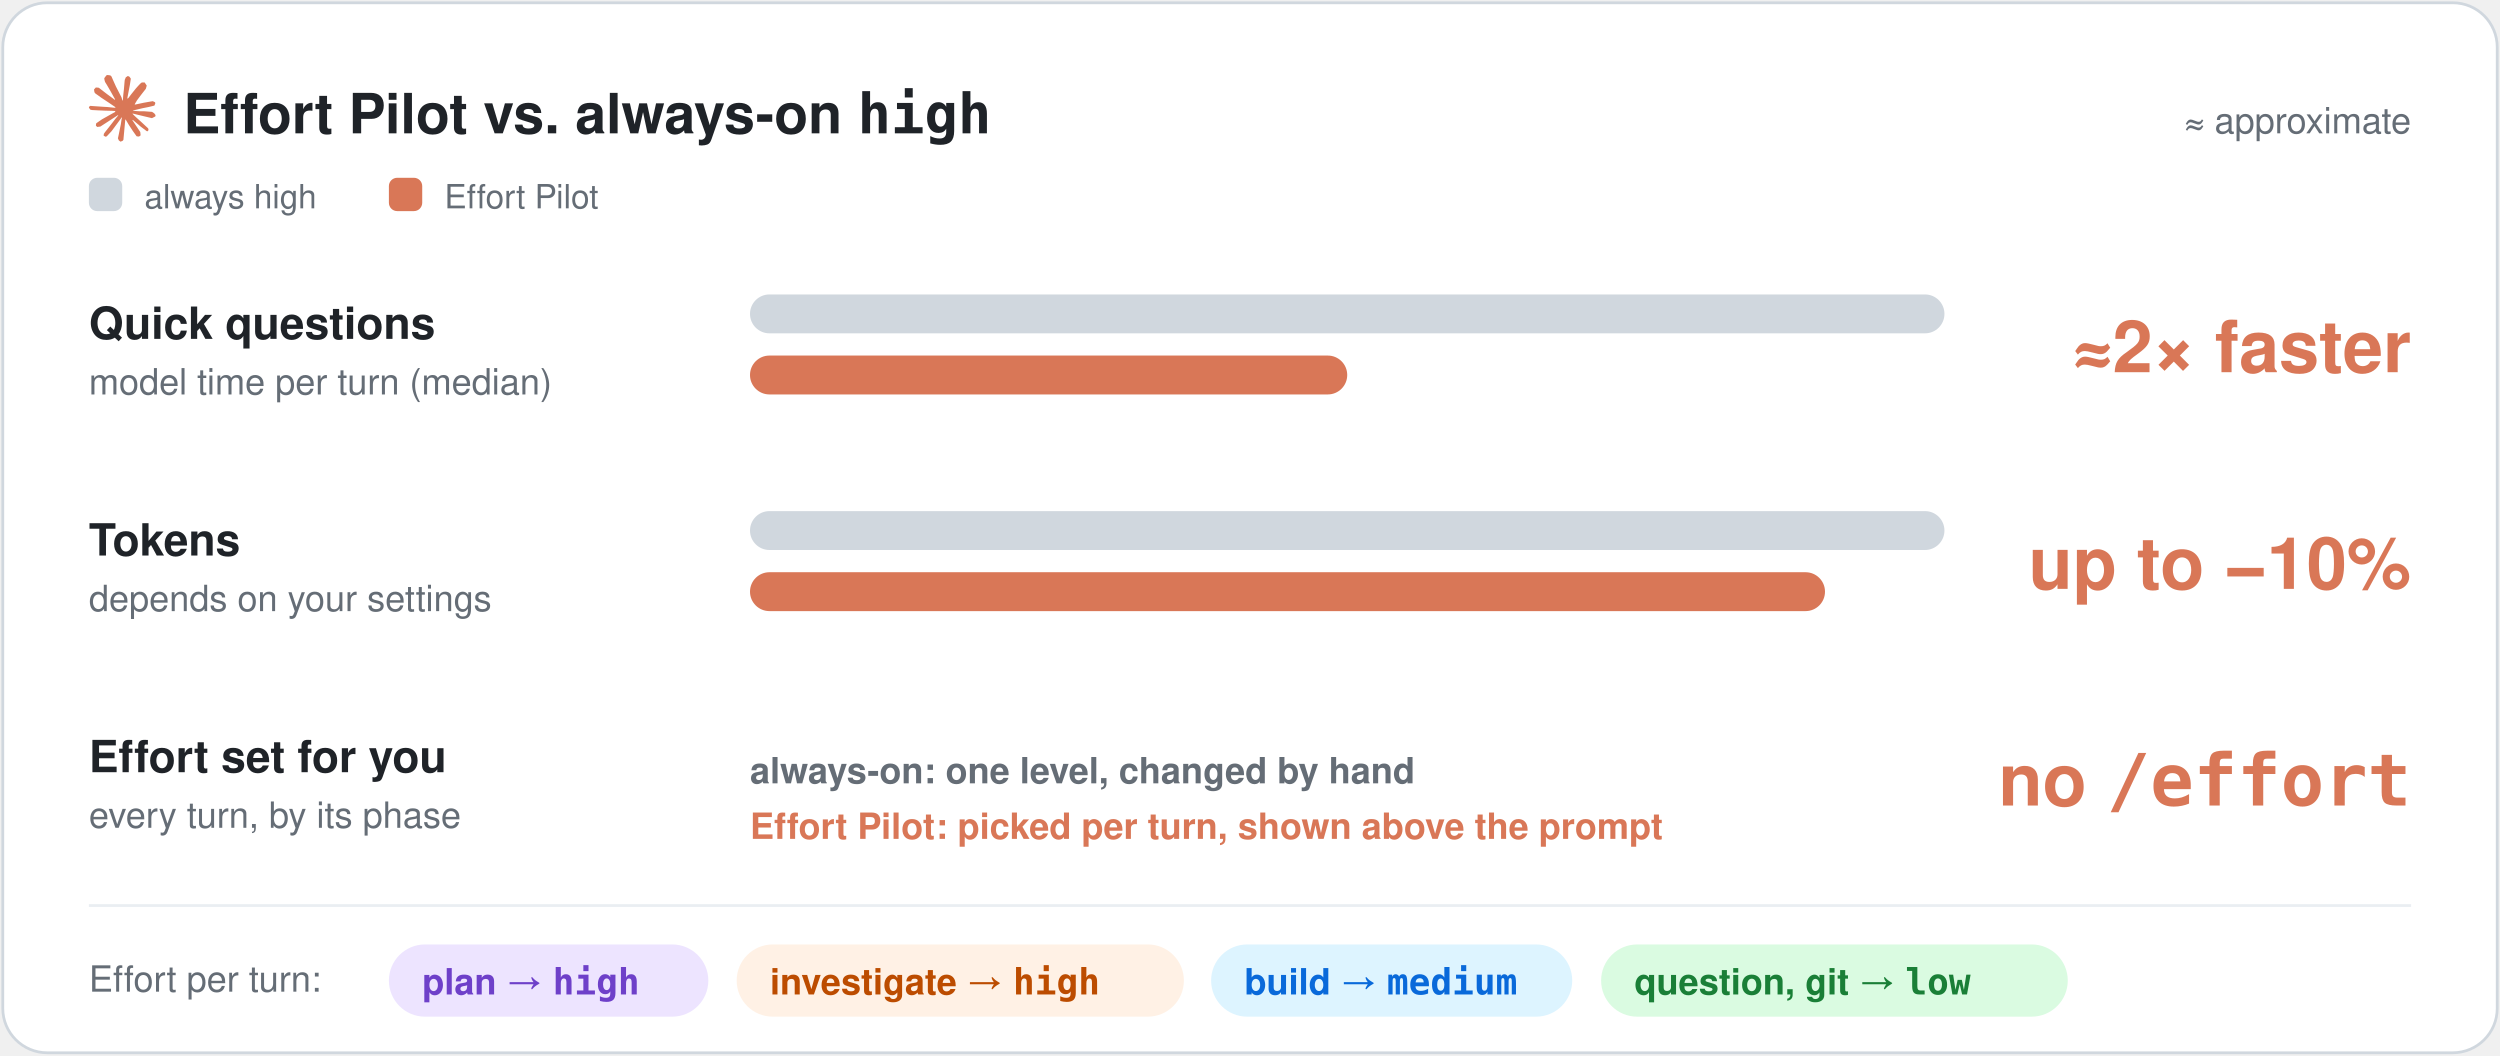
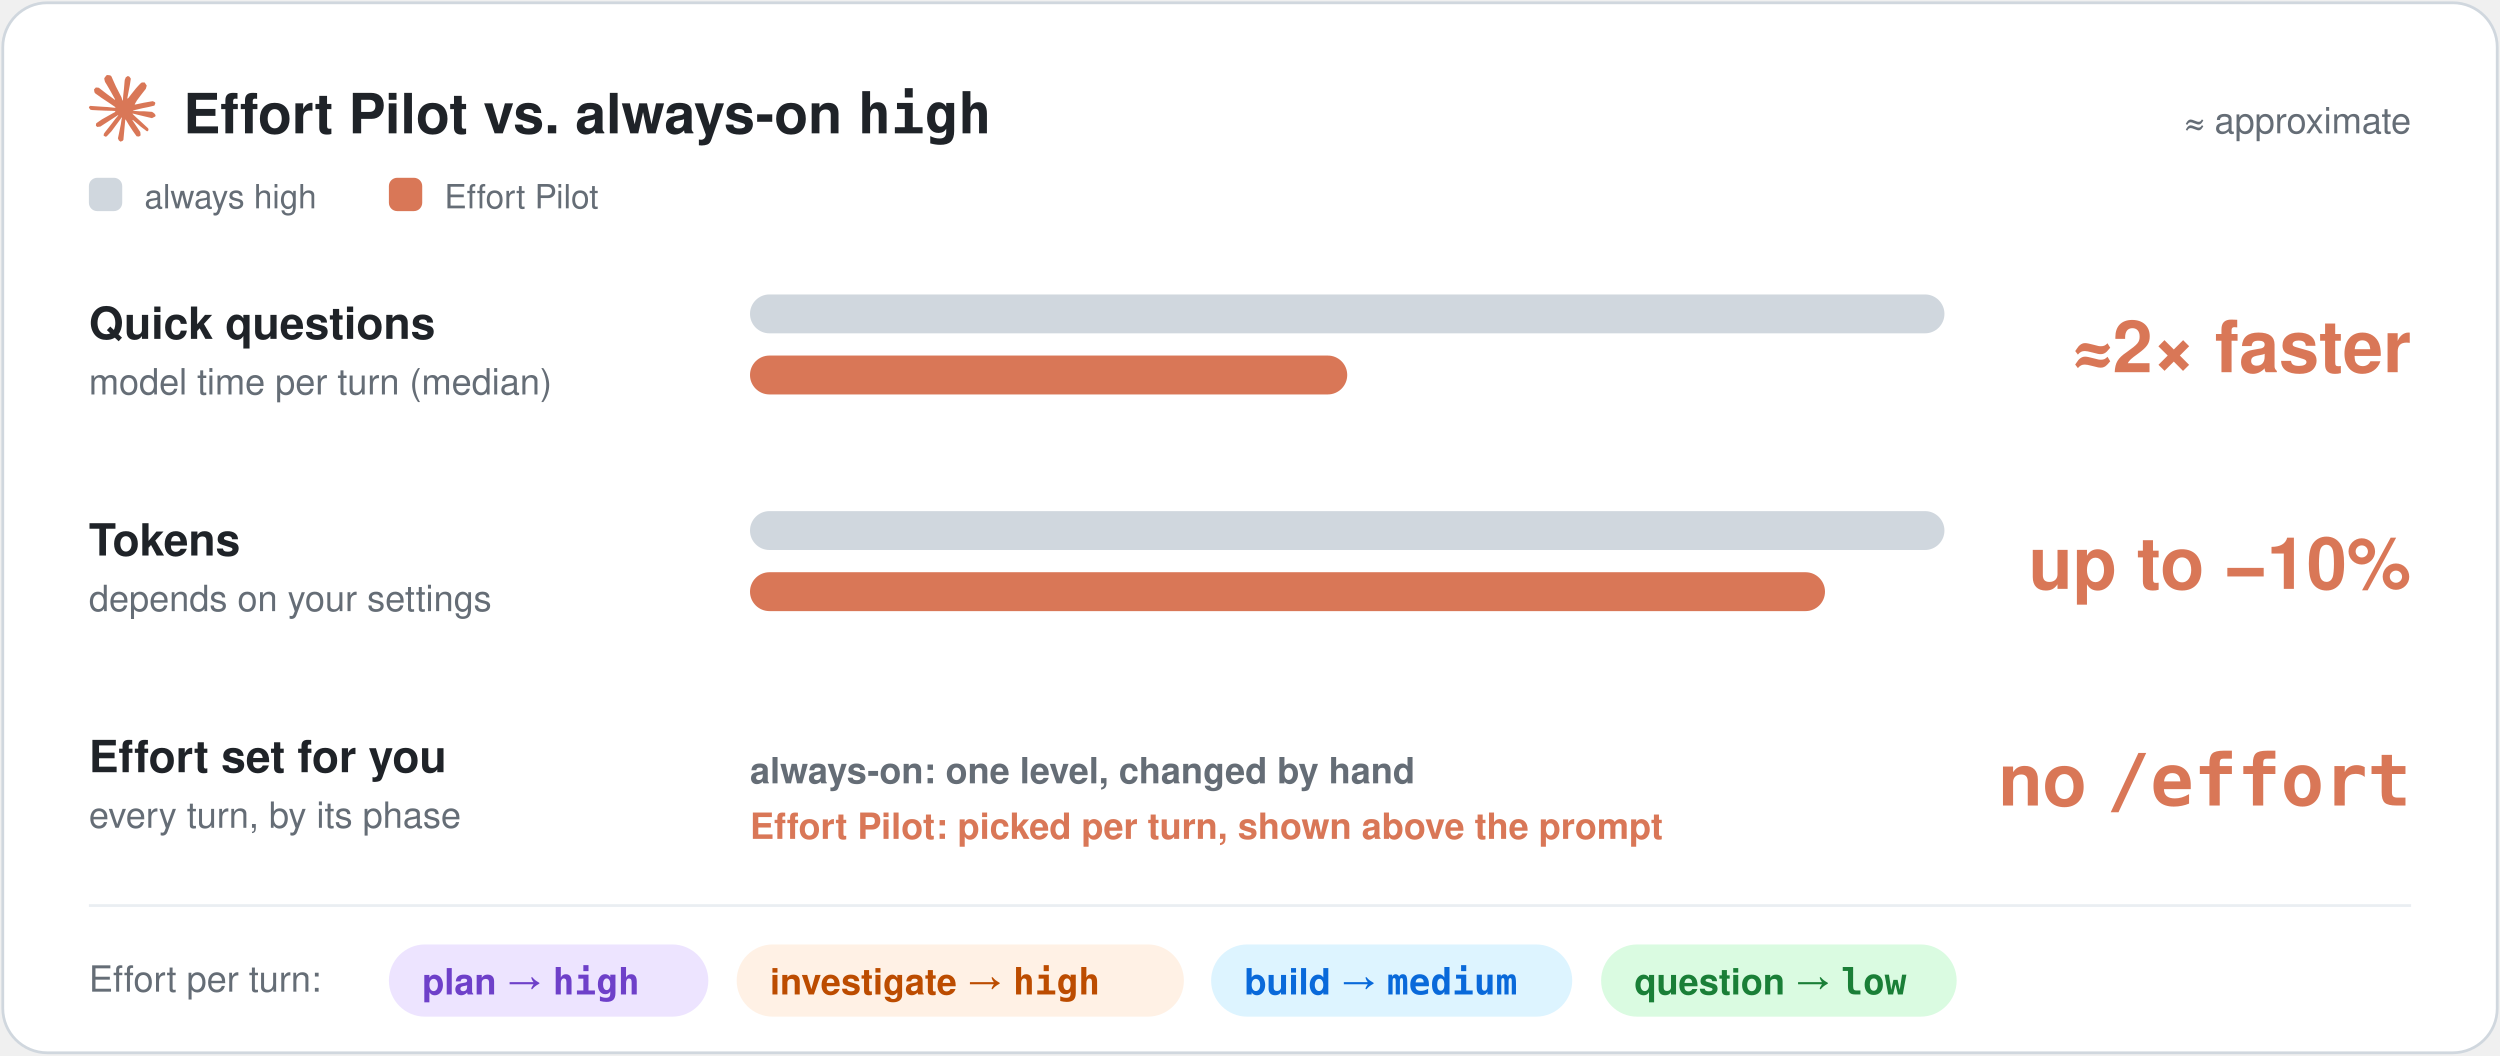
<svg xmlns="http://www.w3.org/2000/svg" width="900" height="380" viewBox="0 0 900 380" role="img" aria-label="Effort Pilot vs. always-on high: quick questions answered up to twice as fast, up to 10% fewer tokens, effort set every turn without /effort">
  <style>
    text { font-family: -apple-system, BlinkMacSystemFont, "Segoe UI", Helvetica, Arial, sans-serif; fill: #1f2328; }
    .h { font-size: 20px; font-weight: 700; } .s { font-size: 13px; fill: #656d76; } .l { font-size: 16px; font-weight: 600; }
    .k { font-size: 12px; fill: #656d76; } .v { font-size: 26px; font-weight: 800; fill: #d97757; }
    .p { font-size: 13px; font-weight: 600; } .mono { font-family: ui-monospace, SFMono-Regular, Menlo, monospace; }
    .bar { transform-box: fill-box; transform-origin: left; animation: grow 1.4s cubic-bezier(.2,.8,.2,1) both; }
    .d2 { animation-delay: .25s; } .d3 { animation-delay: .5s; }
    @keyframes grow { from { transform: scaleX(0); } to { transform: scaleX(1); } }
    @media (prefers-reduced-motion: reduce) { .bar { animation: none; } }
  </style>
  <rect x="1" y="1" width="898" height="378" rx="16" fill="#ffffff" stroke="#d0d7de" />
  <g transform="translate(32 27) scale(1.0)">
    <path fill="#D97757" d="m4.714 15.956 4.717-2.647.079-.231-.079-.128h-.231l-.789-.049-2.696-.073-2.337-.097-2.265-.121-.571-.121-.534-.704.055-.352.48-.322.686.061 1.518.103 2.277.158 1.651.097 2.447.255h.389l.055-.158-.134-.097-.103-.097L6.973 9.836l-2.55-1.688-1.336-.971-.723-.492-.364-.461-.158-1.008.656-.723.88.061.225.061.892.686 1.906 1.475 2.489 1.834.364.303.146-.103.018-.073-.164-.273-1.354-2.447-1.445-2.489-.643-1.032-.17-.619c-.061-.255-.103-.467-.103-.729L6.287.134 6.7 0l.996.134.419.364.619 1.415 1.002 2.228 1.554 3.03.455.898.243.832.091.255h.158v-.146l.128-1.706.237-2.095.231-2.696.079-.759.376-.911.747-.492.583.279.48.686-.067.443-.285 1.852-.559 2.902-.364 1.943h.212l.243-.243.984-1.305 1.651-2.064.729-.82.85-.905.546-.431h1.032l.759 1.129-.34 1.166-1.062 1.348-.88 1.141-1.263 1.7-.789 1.36.073.109.188-.018 2.853-.607 1.542-.279 1.84-.316.832.389.091.395-.328.807-1.967.486-2.307.461-3.436.814-.043.03.049.061 1.548.146.662.036h1.621l3.018.225.789.522.474.638-.079.486-1.214.619-1.639-.389-3.825-.911-1.311-.328h-.182v.109l1.093 1.069 2.003 1.809 2.507 2.331.128.577-.322.455-.34-.049-2.204-1.657-.85-.747-1.925-1.621h-.128v.17l.443.65 2.344 3.521.121 1.081-.17.352-.607.212-.668-.121-1.372-1.925L14.38 17.959l-1.141-1.943-.14.079-.674 7.255-.316.37-.729.279-.607-.461-.322-.747.322-1.475.389-1.925.316-1.53.285-1.9.17-.631-.012-.043-.14.018-1.433 1.967-2.18 2.945-1.724 1.846-.413.164-.716-.37.067-.662.401-.589 2.386-3.036 1.439-1.882.929-1.087-.006-.158h-.055l-6.338 4.116-1.129.146-.486-.455.061-.747.231-.243 1.906-1.311Z" />
  </g>
  <text x="66" y="48" class="h">Effort Pilot vs. always-on <tspan class="mono">high</tspan>
  </text>
  <text x="868" y="48" text-anchor="end" class="s">≈ approximate</text>
  <rect x="32" y="64" width="12" height="12" rx="3" fill="#d0d7de" />
  <text x="52" y="75" class="k">always high</text>
  <rect x="140" y="64" width="12" height="12" rx="3" fill="#d97757" />
  <text x="160" y="75" class="k">Effort Pilot</text>
  <text x="32" y="122" class="l">Quick questions</text>
  <text x="32" y="142" class="s">model time per turn (median)</text>
  <rect x="270" y="106" width="430" height="14" rx="7" fill="#d0d7de" class="bar" />
  <rect x="270" y="128" width="215" height="14" rx="7" fill="#d97757" class="bar" />
  <text x="868" y="134" text-anchor="end" class="v">≈2× faster</text>
  <text x="32" y="200" class="l">Tokens</text>
  <text x="32" y="220" class="s">depends on your settings</text>
  <rect x="270" y="184" width="430" height="14" rx="7" fill="#d0d7de" class="bar d2" />
  <rect x="270" y="206" width="387" height="14" rx="7" fill="#d97757" class="bar d2" />
  <text x="868" y="212" text-anchor="end" class="v">up to −10%</text>
  <text x="32" y="278" class="l">Effort set for you</text>
  <text x="32" y="298" class="s">every turn, by its phase</text>
  <text x="270" y="282" class="p" style="fill:#656d76">always-on: one level, changed by hand</text>
  <text x="270" y="302" class="p" style="fill:#d97757">Effort Pilot: picked per turn, shown above the prompt</text>
  <text x="868" y="290" text-anchor="end" class="v">no <tspan class="mono">/effort</tspan>
  </text>
  <line x1="32" y1="326" x2="868" y2="326" stroke="#eaeef2" />
  <text x="32" y="357" class="s">Effort per turn:</text>
  <rect x="140" y="340" width="115" height="26" rx="13" fill="#ede4ff" />
  <text x="152" y="358" class="p" style="fill:#6e40c9">plan → <tspan class="mono">high</tspan>
  </text>
  <rect x="265.2" y="340" width="161" height="26" rx="13" fill="#fff1e5" />
  <text x="277.2" y="358" class="p" style="fill:#bc4c00">investigate → <tspan class="mono">high</tspan>
  </text>
  <rect x="436.0" y="340" width="130" height="26" rx="13" fill="#ddf4ff" />
  <text x="448.0" y="358" class="p" style="fill:#0969da">build → <tspan class="mono">medium</tspan>
  </text>
-   <rect x="576.4" y="340" width="168" height="26" rx="13" fill="#dafbe1" />
-   <text x="588.4" y="358" class="p" style="fill:#1a7f37">question, git → <tspan class="mono">low</tspan>
+   <rect x="576.4" y="340" width="128" height="26" rx="13" fill="#dafbe1" />
+   <text x="588.4" y="358" class="p" style="fill:#1a7f37">question → <tspan class="mono">low</tspan>
  </text>
</svg>
